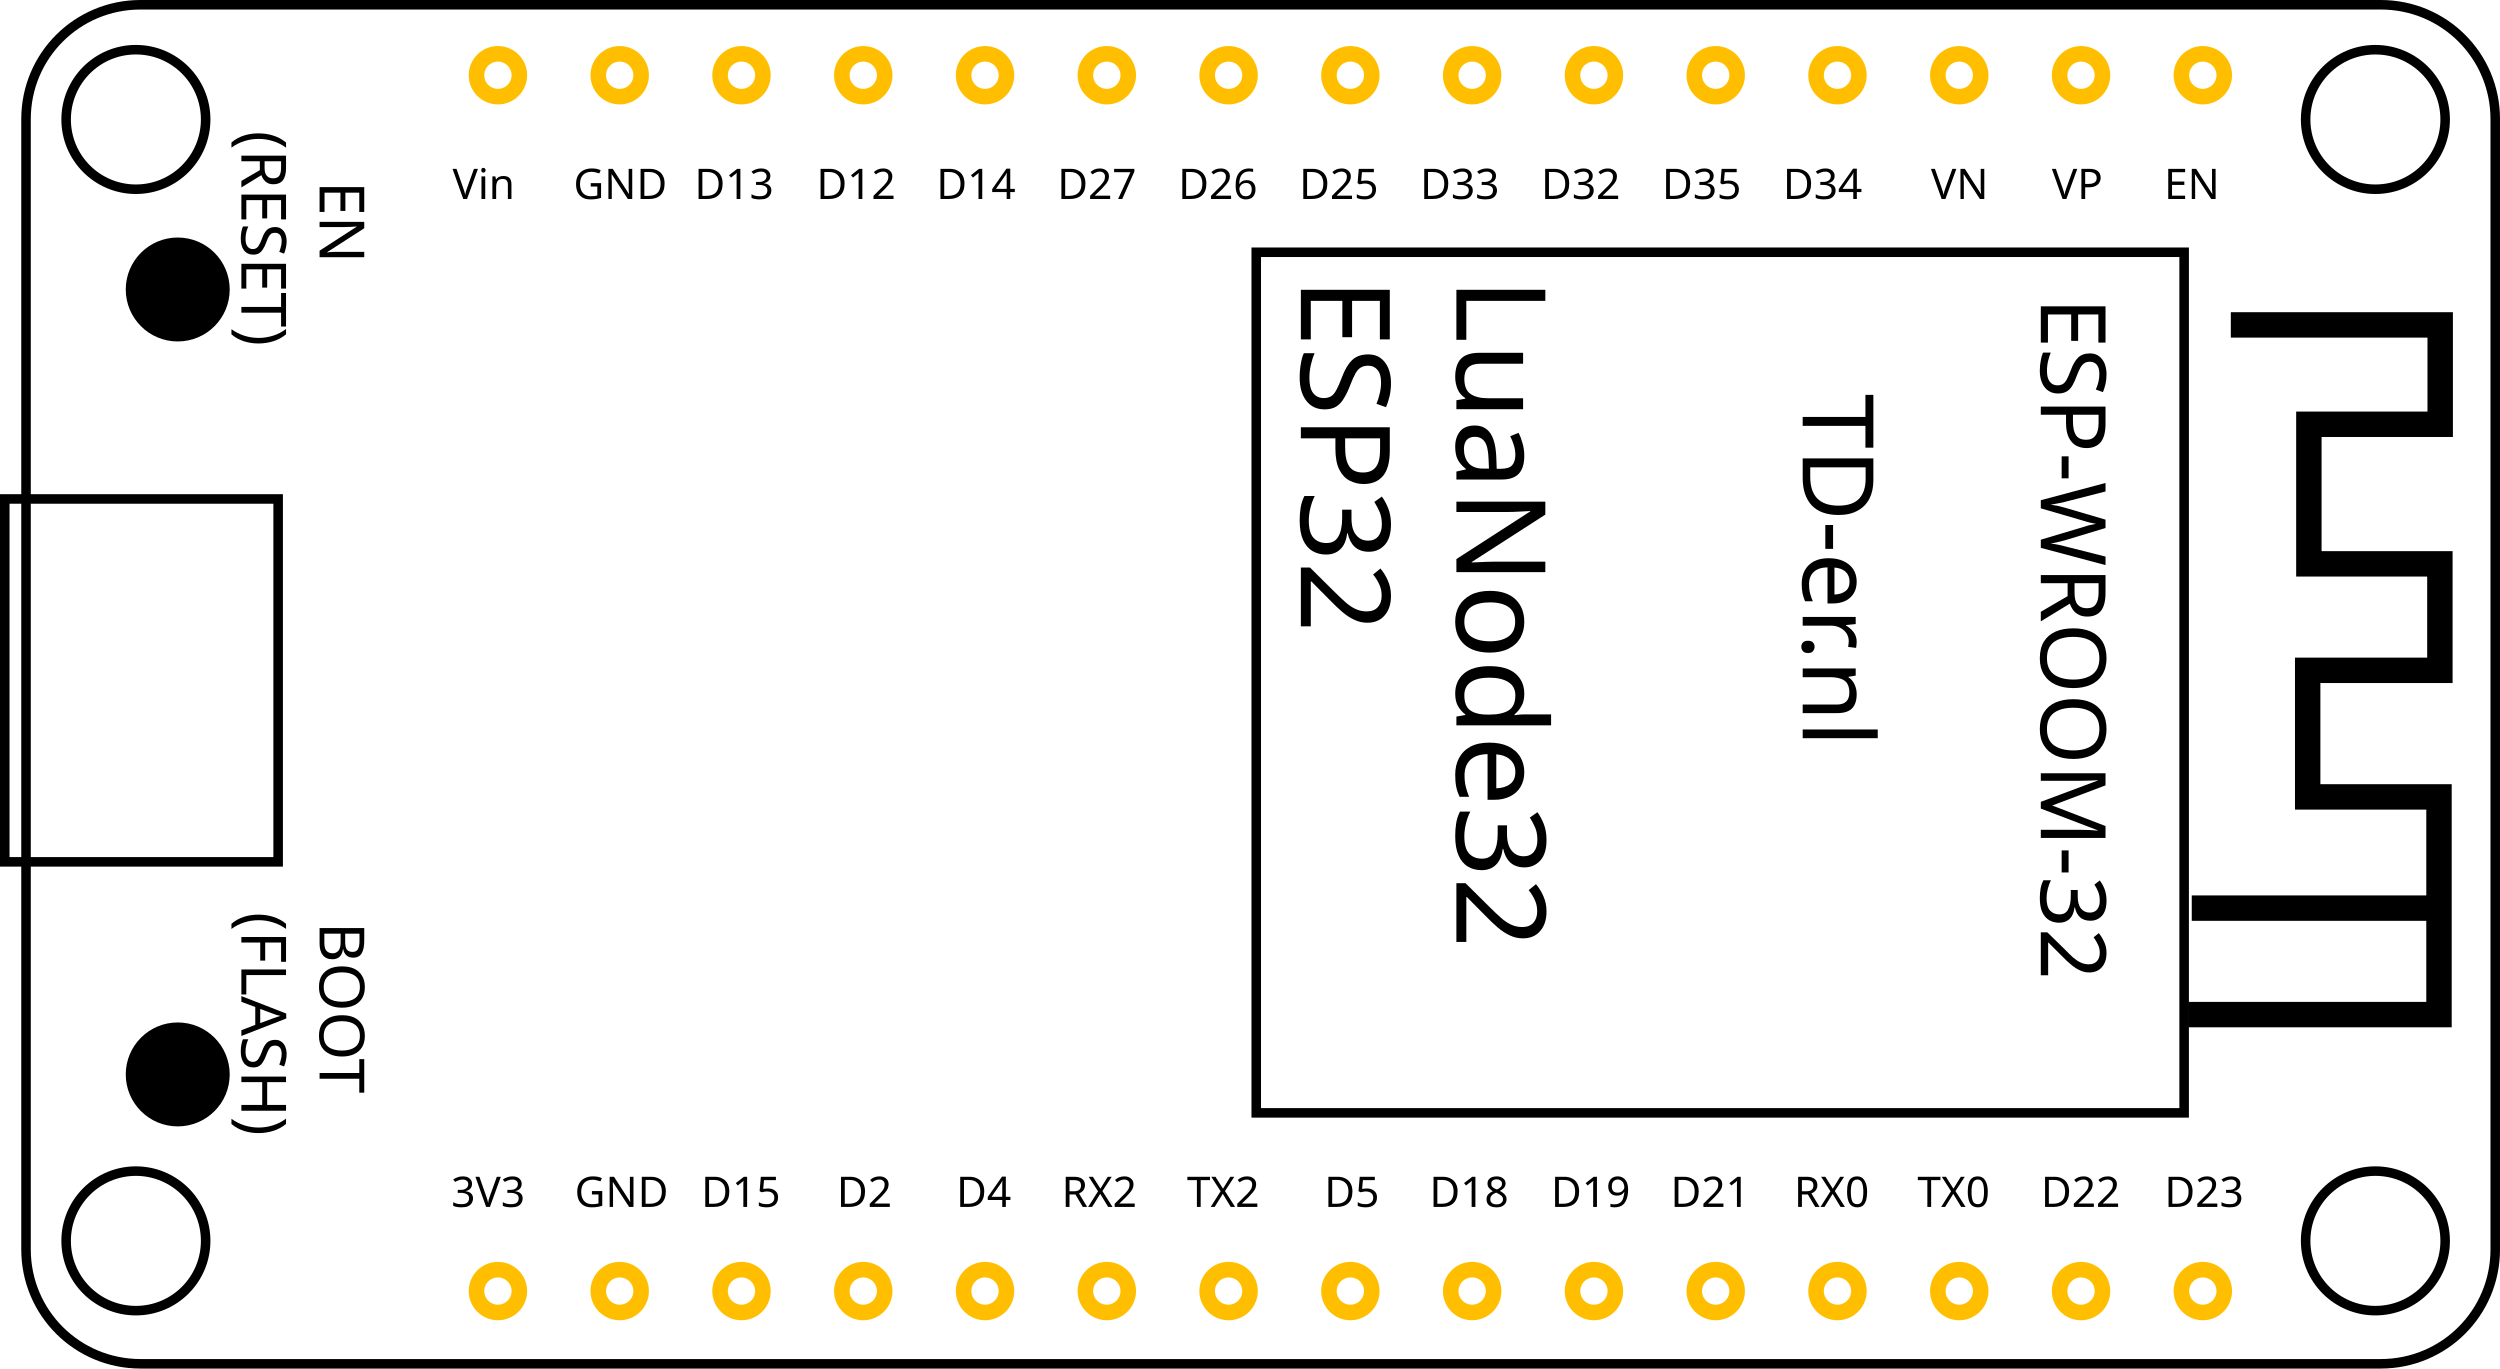
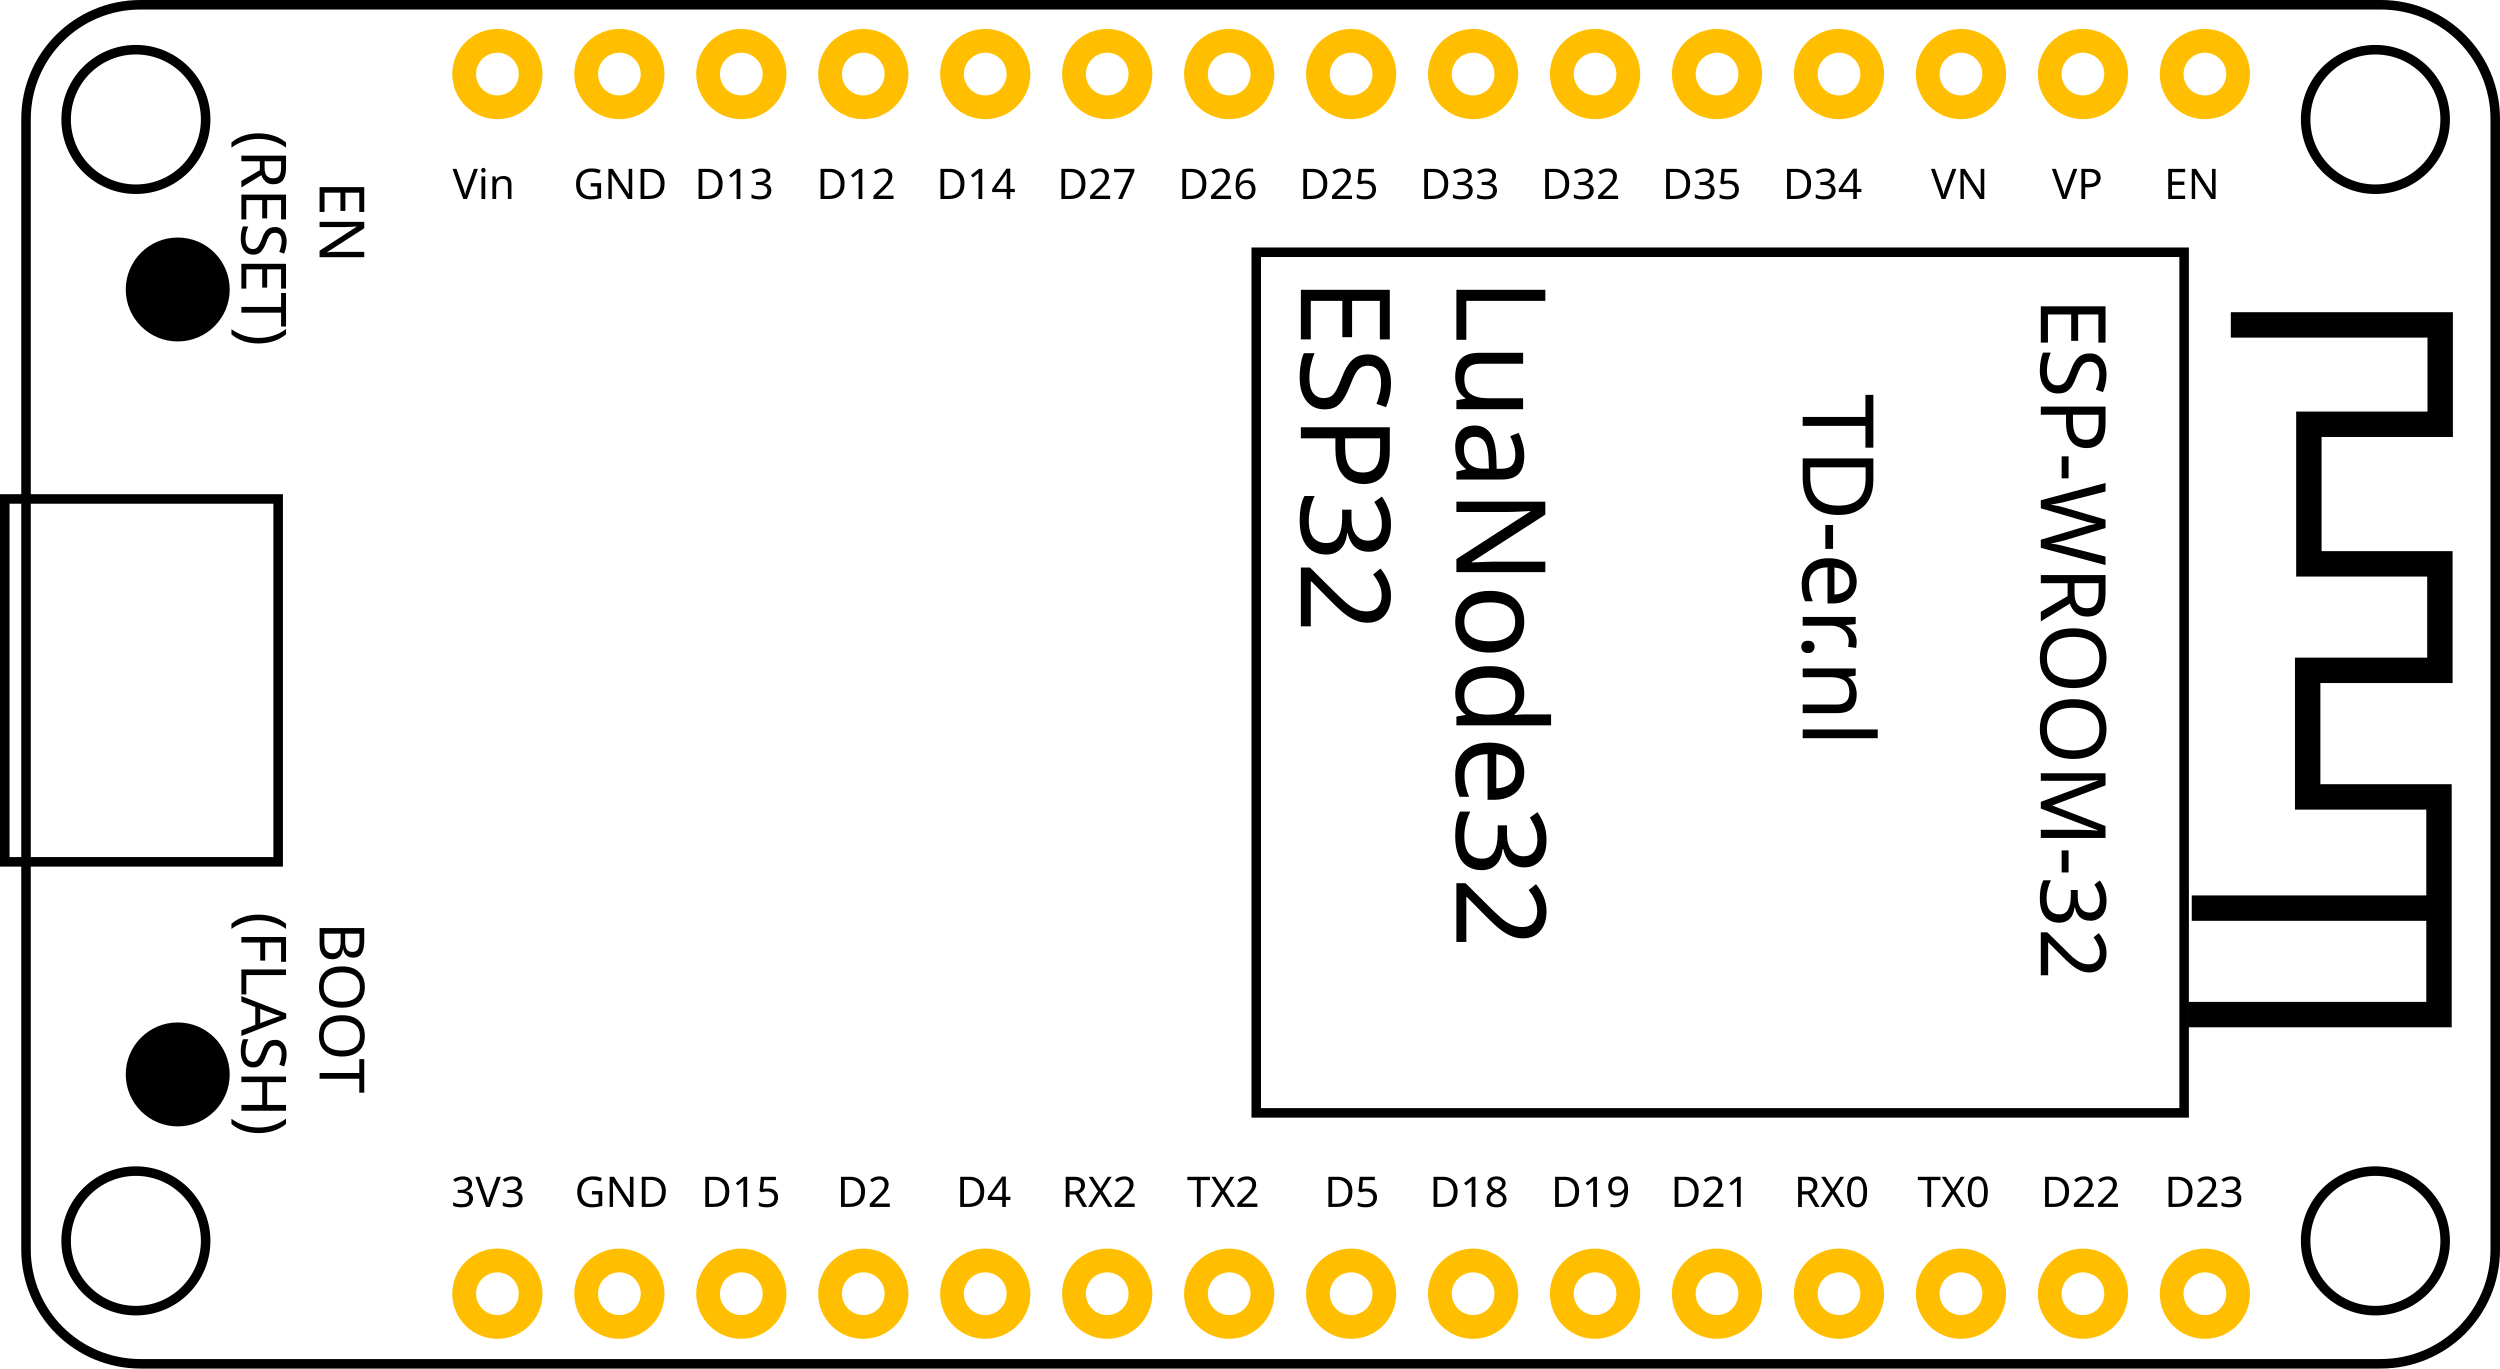
<svg xmlns="http://www.w3.org/2000/svg" version="1.1" id="Layer_1" x="0px" y="0px" width="184.746" height="101.135" viewBox="0 0 184.746 101.135" enable-background="new 0 0 141 72" xml:space="preserve">
  <defs id="defs367" />
-   <g id="g7685" transform="matrix(0.9388492,0,0,0.9388492,1.876436,0.3048574)">
-     <g id="silkscreen">
+   <g id="g1181">
+     <g transform="matrix(0.9388492,0,0,0.9388492,1.876436,0.3048574)" id="silkscreen">
      <path style="fill:none;fill-opacity:1;stroke:#000000;stroke-width:0.75;stroke-miterlimit:4;stroke-dasharray:none;stroke-opacity:1" d="m 185.392,107.023 c 4.994,0 9.014,-4.015 9.014,-9.002 V 9.052 c 0,-4.987 -4.02,-9.002 -9.014,-9.002 H 9.066 c -4.994,0 -9.016,4.015 -9.016,9.002 V 98.021 c 0,4.987 4.021,9.002 9.016,9.002 z m -0.418,-4.184 a 5.491,5.491 0 0 1 -5.492,-5.492 5.491,5.491 0 0 1 5.492,-5.492 5.491,5.491 0 0 1 5.49,5.492 5.491,5.491 0 0 1 -5.49,5.492 z m -176.275,0 a 5.491,5.491 0 0 1 -5.492,-5.492 5.491,5.491 0 0 1 5.492,-5.492 5.491,5.491 0 0 1 5.49,5.492 5.491,5.491 0 0 1 -5.49,5.492 z M 184.974,14.57 a 5.491,5.491 0 0 1 -5.492,-5.492 5.491,5.491 0 0 1 5.492,-5.49 5.491,5.491 0 0 1 5.49,5.49 5.491,5.491 0 0 1 -5.49,5.492 z m -176.275,0 A 5.491,5.491 0 0 1 3.207,9.078 5.491,5.491 0 0 1 8.699,3.587 5.491,5.491 0 0 1 14.189,9.078 5.491,5.491 0 0 1 8.699,14.57 Z" id="rect4922" />
      <rect style="fill:none;fill-opacity:1;stroke:#000000;stroke-width:0.75;stroke-miterlimit:4;stroke-dasharray:none;stroke-opacity:1" id="rect304-8-1" height="28.564" width="21.518" y="-67.513" x="-19.895" transform="scale(-1)" />
      <circle style="fill:#000000;fill-opacity:1;stroke:none;stroke-width:0.75;stroke-miterlimit:4;stroke-dasharray:none;stroke-opacity:1" id="circle308-9-8" r="4.091" cy="-84.245" cx="-11.991" transform="scale(-1)" />
      <text style="font-style:normal;font-variant:normal;font-weight:normal;font-stretch:normal;font-size:4.926px;font-family:OCRA;-inkscape-font-specification:'OCRA, Normal';font-variant-ligatures:normal;font-variant-caps:normal;font-variant-numeric:normal;font-feature-settings:normal;text-align:center;writing-mode:lr-tb;text-anchor:middle;fill:#000000;fill-opacity:1;stroke:none;stroke-width:1.97;stroke-opacity:1" id="text314-1-6" font-size="2.5" x="84.745" y="-23.158" transform="rotate(90)">
        <tspan id="tspan6471" x="84.745" y="-23.158" style="fill:#000000;fill-opacity:1;stroke:none;stroke-width:1.97;stroke-opacity:1">BOOT</tspan>
        <tspan id="tspan6473" x="84.745" y="-17" style="fill:#000000;fill-opacity:1;stroke:none;stroke-width:1.97;stroke-opacity:1">(FLASH)</tspan>
      </text>
      <text style="font-style:normal;font-variant:normal;font-weight:normal;font-stretch:normal;font-size:4.926px;font-family:OCRA;-inkscape-font-specification:'OCRA, Normal';font-variant-ligatures:normal;font-variant-caps:normal;font-variant-numeric:normal;font-feature-settings:normal;text-align:center;writing-mode:lr-tb;text-anchor:middle;fill:#000000;fill-opacity:1;stroke:none;stroke-width:1.97;stroke-opacity:1" id="text316-6-2" font-size="2.5" x="22.919" y="-23.158" transform="rotate(90)">
        <tspan id="tspan6467" x="22.919" y="-23.158" style="fill:#000000;fill-opacity:1;stroke:none;stroke-width:1.97;stroke-opacity:1">EN</tspan>
        <tspan id="tspan6469" x="22.919" y="-17" style="fill:#000000;fill-opacity:1;stroke:none;stroke-width:1.97;stroke-opacity:1">(RESET)</tspan>
      </text>
      <circle cx="-11.991" cy="-22.462" r="4.091" id="circle5766" style="fill:#000000;fill-opacity:1;stroke:none;stroke-width:0.75;stroke-miterlimit:4;stroke-dasharray:none;stroke-opacity:1" transform="scale(-1)" />
      <text y="15.339" x="33.62" font-size="2.5" id="text5979" style="font-size:3.329px;font-family:OCRA;fill:#000000;stroke-width:1.332">Vin</text>
      <text y="15.339" x="43.14" font-size="2.5" id="text5981" style="font-size:3.329px;font-family:OCRA;fill:#000000;stroke-width:1.332">GND</text>
      <text y="15.339" x="52.659" font-size="2.5" id="text5983" style="font-size:3.329px;font-family:OCRA;fill:#000000;stroke-width:1.332">D13</text>
      <text y="15.339" x="62.263" font-size="2.5" id="text5985" style="font-size:3.329px;font-family:OCRA;fill:#000000;stroke-width:1.332">D12</text>
      <text y="15.339" x="71.698" font-size="2.5" id="text5987" style="font-size:3.329px;font-family:OCRA;fill:#000000;stroke-width:1.332">D14</text>
      <text y="15.339" x="81.217" font-size="2.5" id="text5989" style="font-size:3.329px;font-family:OCRA;fill:#000000;stroke-width:1.332">D27</text>
      <text y="15.339" x="90.737" font-size="2.5" id="text5991" style="font-size:3.329px;font-family:OCRA;fill:#000000;stroke-width:1.332">D26</text>
      <text y="15.339" x="100.256" font-size="2.5" id="text5993" style="font-size:3.329px;font-family:OCRA;fill:#000000;stroke-width:1.332">D25</text>
      <text y="15.339" x="109.778" font-size="2.5" id="text5995" style="font-size:3.329px;font-family:OCRA;fill:#000000;stroke-width:1.332">D33</text>
      <text y="15.339" x="119.298" font-size="2.5" id="text5997" style="font-size:3.329px;font-family:OCRA;fill:#000000;stroke-width:1.332">D32</text>
      <text y="15.339" x="128.817" font-size="2.5" id="text5999" style="font-size:3.329px;font-family:OCRA;fill:#000000;stroke-width:1.332">D35</text>
      <text y="15.339" x="138.337" font-size="2.5" id="text6001" style="font-size:3.329px;font-family:OCRA;fill:#000000;stroke-width:1.332">D34</text>
      <text y="15.339" x="149.988" font-size="2.5" id="text6003" style="font-size:3.329px;font-family:OCRA;fill:#000000;stroke-width:1.332">VN</text>
      <text y="15.339" x="159.508" font-size="2.5" id="text6005" style="font-size:3.329px;font-family:OCRA;fill:#000000;stroke-width:1.332">VP</text>
      <text y="15.339" x="168.339" font-size="2.5" id="text6007" style="font-size:3.329px;font-family:OCRA;fill:#000000;stroke-width:1.332">EN</text>
      <text y="94.673" x="168.362" font-size="2.5" id="text6298" style="font-size:3.332px;font-family:OCRA;fill:#000000;stroke-width:1.333">D23</text>
      <text y="94.675" x="158.644" font-size="2.5" id="text6300" style="font-size:3.332px;font-family:OCRA;fill:#000000;stroke-width:1.333">D22</text>
      <text y="94.675" x="148.926" font-size="2.5" id="text6302" style="font-size:3.332px;font-family:OCRA;fill:#000000;stroke-width:1.333">TX0</text>
      <text y="94.675" x="139.208" font-size="2.5" id="text6304" style="font-size:3.332px;font-family:OCRA;fill:#000000;stroke-width:1.333">RX0</text>
      <text y="94.675" x="129.49" font-size="2.5" id="text6306" style="font-size:3.332px;font-family:OCRA;fill:#000000;stroke-width:1.333">D21</text>
      <text y="94.675" x="120.077" font-size="2.5" id="text6308" style="font-size:3.332px;font-family:OCRA;fill:#000000;stroke-width:1.333">D19</text>
      <text y="94.675" x="110.51" font-size="2.5" id="text6310" style="font-size:3.332px;font-family:OCRA;fill:#000000;stroke-width:1.333">D18</text>
      <text y="94.673" x="102.235" font-size="2.5" id="text6312" style="font-size:3.332px;font-family:OCRA;fill:#000000;stroke-width:1.333">D5</text>
      <text y="94.675" x="91.428" font-size="2.5" id="text6314" style="font-size:3.332px;font-family:OCRA;fill:#000000;stroke-width:1.333">TX2</text>
      <text y="94.673" x="81.56" font-size="2.5" id="text6316" style="font-size:3.332px;font-family:OCRA;fill:#000000;stroke-width:1.333">RX2</text>
      <text y="94.675" x="73.254" font-size="2.5" id="text6318" style="font-size:3.332px;font-family:OCRA;fill:#000000;stroke-width:1.333">D4</text>
      <text y="94.673" x="63.873" font-size="2.5" id="text6320" style="font-size:3.332px;font-family:OCRA;fill:#000000;stroke-width:1.333">D2</text>
      <text y="94.675" x="53.186" font-size="2.5" id="text6322" style="font-size:3.332px;font-family:OCRA;fill:#000000;stroke-width:1.333">D15</text>
      <text y="94.673" x="43.234" font-size="2.5" id="text6324" style="font-size:3.332px;font-family:OCRA;fill:#000000;stroke-width:1.333">GND</text>
      <text y="94.675" x="33.516" font-size="2.5" id="text6326" style="font-size:3.332px;font-family:OCRA;fill:#000000;stroke-width:1.333">3V3</text>
      <rect x="-169.918" y="-87.271" width="73.036" height="67.74" id="rect5780" style="fill:none;stroke:#000000;stroke-width:0.75;stroke-miterlimit:4;stroke-dasharray:none;stroke-opacity:1" transform="scale(-1)" />
      <path id="path6453" d="M 190.979,80.536 V 61.401 h -10.336 v -7.963 h 10.406 V 43.057 h -10.312 v -8.986 h 10.336 v -9.822 h -17.48 v 2 h 15.48 v 5.822 h -10.336 v 12.986 h 10.312 v 6.381 h -10.406 v 11.963 h 10.336 v 6.754 h -18.461 v 2 h 18.461 v 6.381 h -18.74 v 2 z" style="color:#000000;font-style:normal;font-variant:normal;font-weight:normal;font-stretch:normal;font-size:medium;line-height:normal;font-family:sans-serif;font-variant-ligatures:normal;font-variant-position:normal;font-variant-caps:normal;font-variant-numeric:normal;font-variant-alternates:normal;font-feature-settings:normal;text-indent:0;text-align:start;text-decoration:none;text-decoration-line:none;text-decoration-style:solid;text-decoration-color:#000000;letter-spacing:normal;word-spacing:normal;text-transform:none;writing-mode:lr-tb;direction:ltr;text-orientation:mixed;dominant-baseline:auto;baseline-shift:baseline;text-anchor:start;white-space:normal;shape-padding:0;clip-rule:nonzero;display:inline;overflow:visible;visibility:visible;opacity:1;isolation:auto;mix-blend-mode:normal;color-interpolation:sRGB;color-interpolation-filters:linearRGB;solid-color:#000000;solid-opacity:1;vector-effect:none;fill:#000000;fill-opacity:1;fill-rule:nonzero;stroke:none;stroke-width:2;stroke-linecap:butt;stroke-linejoin:miter;stroke-miterlimit:4;stroke-dasharray:none;stroke-dashoffset:0;stroke-opacity:1;color-rendering:auto;image-rendering:auto;shape-rendering:auto;text-rendering:auto;enable-background:accumulate" />
      <text transform="rotate(90)" font-size="4" id="text6420" x="23.096" y="-158.639" style="font-size:7.143px;font-family:OCRA;fill:#000000;stroke:none;stroke-width:1.786;stroke-opacity:1">ESP-WROOM-32</text>
      <text style="font-size:7.78px;font-family:OCRA;fill:#000000;stroke:none;stroke-width:1.945;stroke-opacity:1" y="-139.895" x="30.68" id="text6422" font-size="4" transform="rotate(90)">TD-er.nl</text>
      <text style="font-style:normal;font-variant:normal;font-weight:normal;font-stretch:normal;font-size:9.793px;font-family:OCRA;-inkscape-font-specification:'OCRA, Normal';font-variant-ligatures:normal;font-variant-caps:normal;font-variant-numeric:normal;font-feature-settings:normal;text-align:start;writing-mode:lr-tb;text-anchor:start;fill:#000000;stroke:none;stroke-width:0.816;stroke-opacity:1" y="-112.635" x="21.53" id="text6426" transform="rotate(90)">
        <tspan id="tspan6434" x="21.53" y="-112.635" style="fill:#000000;stroke:none;stroke-width:0.816;stroke-opacity:1">LuaNode32</tspan>
        <tspan id="tspan6436" x="21.53" y="-100.393" style="fill:#000000;stroke:none;stroke-width:0.816;stroke-opacity:1">ESP32</tspan>
      </text>
    </g>
-     <g transform="translate(0.1019263,0.08493858)" id="copper1">
+     <g id="copper1">
      <g id="copper0">
-         <ellipse ry="1.687" rx="1.685" transform="rotate(90)" style="fill:none;stroke:#ffbf00;stroke-width:1.226" cy="-152.116" cx="101.212" id="connector5pin" />
-         <ellipse ry="1.687" rx="1.685" transform="rotate(90)" style="fill:none;stroke:#ffbf00;stroke-width:1.226" cy="-171.287" cx="5.512" id="connector0pin" />
-         <ellipse ry="1.687" rx="1.685" transform="rotate(90)" style="fill:none;stroke:#ffbf00;stroke-width:1.226" cy="-161.701" cx="5.512" id="connector1pin" />
-         <ellipse ry="1.687" rx="1.685" transform="rotate(90)" style="fill:none;stroke:#ffbf00;stroke-width:1.226" cy="-152.116" cx="5.512" id="connector2pin" />
-         <ellipse ry="1.687" rx="1.685" transform="rotate(90)" style="fill:none;stroke:#ffbf00;stroke-width:1.226" cy="-142.531" cx="5.512" id="connector3pin" />
-         <ellipse ry="1.687" rx="1.685" transform="rotate(90)" style="fill:none;stroke:#ffbf00;stroke-width:1.226" cy="-132.945" cx="5.512" id="connector4pin" />
-         <ellipse ry="1.687" rx="1.685" transform="rotate(90)" style="fill:none;stroke:#ffbf00;stroke-width:1.226" cy="-161.701" cx="101.212" id="connector6pin" />
-         <ellipse ry="1.687" rx="1.685" transform="rotate(90)" style="fill:none;stroke:#ffbf00;stroke-width:1.226" cy="-171.287" cx="101.212" id="connector7pin" />
-         <ellipse ry="1.687" rx="1.685" transform="rotate(90)" style="fill:none;stroke:#ffbf00;stroke-width:1.226" cy="-142.531" cx="101.212" id="connector7pin_1_" />
-         <ellipse ry="1.687" rx="1.685" transform="rotate(90)" style="fill:none;stroke:#ffbf00;stroke-width:1.226" cy="-123.36" cx="5.512" id="connector0pin_1_" />
-         <ellipse ry="1.687" rx="1.685" transform="rotate(90)" style="fill:none;stroke:#ffbf00;stroke-width:1.226" cy="-113.775" cx="5.512" id="connector1pin_1_" />
-         <ellipse ry="1.687" rx="1.685" transform="rotate(90)" style="fill:none;stroke:#ffbf00;stroke-width:1.226" cy="-104.189" cx="5.512" id="connector2pin_1_" />
-         <ellipse ry="1.687" rx="1.685" transform="rotate(90)" style="fill:none;stroke:#ffbf00;stroke-width:1.226" cy="-94.604" cx="5.512" id="connector3pin_1_" />
-         <ellipse ry="1.687" rx="1.685" transform="rotate(90)" style="fill:none;stroke:#ffbf00;stroke-width:1.226" cy="-85.019" cx="5.512" id="connector4pin_1_" />
-         <ellipse ry="1.687" rx="1.685" transform="rotate(90)" style="fill:none;stroke:#ffbf00;stroke-width:1.226" cy="-75.433" cx="5.512" id="connector1pin_2_" />
-         <ellipse ry="1.687" rx="1.685" transform="rotate(90)" style="fill:none;stroke:#ffbf00;stroke-width:1.226" cy="-65.848" cx="5.512" id="connector2pin_2_" />
-         <ellipse ry="1.687" rx="1.685" transform="rotate(90)" style="fill:none;stroke:#ffbf00;stroke-width:1.226" cy="-56.263" cx="5.512" id="connector3pin_2_" />
-         <ellipse ry="1.687" rx="1.685" transform="rotate(90)" style="fill:none;stroke:#ffbf00;stroke-width:1.226" cy="-46.677" cx="5.512" id="connector4pin_2_" />
-         <ellipse ry="1.687" rx="1.685" transform="rotate(90)" style="fill:none;stroke:#ffbf00;stroke-width:1.226" cy="-37.092" cx="5.512" id="connector4pin_3_" />
-         <ellipse ry="1.687" rx="1.685" transform="rotate(90)" style="fill:none;stroke:#ffbf00;stroke-width:1.226" cy="-104.189" cx="101.212" id="connector2pin_4_" />
-         <ellipse ry="1.687" rx="1.685" transform="rotate(90)" style="fill:none;stroke:#ffbf00;stroke-width:1.226" cy="-94.604" cx="101.212" id="connector3pin_4_" />
-         <ellipse ry="1.687" rx="1.685" transform="rotate(90)" style="fill:none;stroke:#ffbf00;stroke-width:1.226" cy="-85.019" cx="101.212" id="connector4pin_6_" />
-         <ellipse ry="1.687" rx="1.685" transform="rotate(90)" style="fill:none;stroke:#ffbf00;stroke-width:1.226" cy="-75.433" cx="101.212" id="connector1pin_3_" />
-         <ellipse ry="1.687" rx="1.685" transform="rotate(90)" style="fill:none;stroke:#ffbf00;stroke-width:1.226" cy="-65.848" cx="101.212" id="connector2pin_3_" />
-         <ellipse ry="1.687" rx="1.685" transform="rotate(90)" style="fill:none;stroke:#ffbf00;stroke-width:1.226" cy="-56.263" cx="101.212" id="connector3pin_3_" />
-         <ellipse ry="1.687" rx="1.685" transform="rotate(90)" style="fill:none;stroke:#ffbf00;stroke-width:1.226" cy="-46.677" cx="101.212" id="connector4pin_5_" />
-         <ellipse ry="1.687" rx="1.685" transform="rotate(90)" style="fill:none;stroke:#ffbf00;stroke-width:1.226" cy="-37.092" cx="101.212" id="connector4pin_4_" />
-         <ellipse ry="1.687" rx="1.685" transform="rotate(90)" style="fill:none;stroke:#ffbf00;stroke-width:1.226" cy="-132.945" cx="101.212" id="connector2pin_5_" />
-         <ellipse ry="1.687" rx="1.685" transform="rotate(90)" style="fill:none;stroke:#ffbf00;stroke-width:1.226" cy="-123.36" cx="101.212" id="connector3pin_5_" />
-         <ellipse ry="1.687" rx="1.685" transform="rotate(90)" style="fill:none;stroke:#ffbf00;stroke-width:1.226" cy="-113.775" cx="101.212" id="connector4pin_7_" />
+         <path d="m 36.757,93.147 c 1.356,0 2.456,1.1 2.456,2.456 0,1.356 -1.1,2.456 -2.456,2.456 -1.356,0 -2.456,-1.1 -2.456,-2.456 0,-1.356 1.1,-2.456 2.456,-2.456 z" style="fill:none;stroke:#ffbf00;stroke-width:1.758;stroke-linecap:butt;stroke-linejoin:miter;stroke-miterlimit:4;stroke-dasharray:none;stroke-opacity:1" id="path3231" />
+         <path id="path3233" style="fill:none;stroke:#ffbf00;stroke-width:1.758;stroke-linecap:butt;stroke-linejoin:miter;stroke-miterlimit:4;stroke-dasharray:none;stroke-opacity:1" d="m 45.77,93.147 c 1.356,0 2.456,1.1 2.456,2.456 0,1.356 -1.1,2.456 -2.456,2.456 -1.356,0 -2.456,-1.1 -2.456,-2.456 0,-1.356 1.1,-2.456 2.456,-2.456 z" />
+         <path d="m 54.782,93.147 c 1.356,0 2.456,1.1 2.456,2.456 0,1.356 -1.1,2.456 -2.456,2.456 -1.356,0 -2.456,-1.1 -2.456,-2.456 0,-1.356 1.1,-2.456 2.456,-2.456 z" style="fill:none;stroke:#ffbf00;stroke-width:1.758;stroke-linecap:butt;stroke-linejoin:miter;stroke-miterlimit:4;stroke-dasharray:none;stroke-opacity:1" id="path3235" />
+         <path id="path3237" style="fill:none;stroke:#ffbf00;stroke-width:1.758;stroke-linecap:butt;stroke-linejoin:miter;stroke-miterlimit:4;stroke-dasharray:none;stroke-opacity:1" d="m 63.795,93.147 c 1.356,0 2.456,1.1 2.456,2.456 0,1.356 -1.1,2.456 -2.456,2.456 -1.356,0 -2.456,-1.1 -2.456,-2.456 0,-1.356 1.1,-2.456 2.456,-2.456 z" />
+         <path d="m 72.808,93.147 c 1.356,0 2.456,1.1 2.456,2.456 0,1.356 -1.1,2.456 -2.456,2.456 -1.356,0 -2.456,-1.1 -2.456,-2.456 0,-1.356 1.1,-2.456 2.456,-2.456 z" style="fill:none;stroke:#ffbf00;stroke-width:1.758;stroke-linecap:butt;stroke-linejoin:miter;stroke-miterlimit:4;stroke-dasharray:none;stroke-opacity:1" id="path3239" />
+         <path id="path3241" style="fill:none;stroke:#ffbf00;stroke-width:1.758;stroke-linecap:butt;stroke-linejoin:miter;stroke-miterlimit:4;stroke-dasharray:none;stroke-opacity:1" d="m 81.821,93.147 c 1.356,0 2.456,1.1 2.456,2.456 0,1.356 -1.1,2.456 -2.456,2.456 -1.356,0 -2.456,-1.1 -2.456,-2.456 0,-1.356 1.1,-2.456 2.456,-2.456 z" />
+         <path d="m 90.834,93.147 c 1.356,0 2.456,1.1 2.456,2.456 0,1.356 -1.1,2.456 -2.456,2.456 -1.356,0 -2.456,-1.1 -2.456,-2.456 0,-1.356 1.1,-2.456 2.456,-2.456 z" style="fill:none;stroke:#ffbf00;stroke-width:1.758;stroke-linecap:butt;stroke-linejoin:miter;stroke-miterlimit:4;stroke-dasharray:none;stroke-opacity:1" id="path3243" />
+         <path id="path3245" style="fill:none;stroke:#ffbf00;stroke-width:1.758;stroke-linecap:butt;stroke-linejoin:miter;stroke-miterlimit:4;stroke-dasharray:none;stroke-opacity:1" d="m 99.847,93.147 c 1.356,0 2.456,1.1 2.456,2.456 0,1.356 -1.1,2.456 -2.456,2.456 -1.356,0 -2.456,-1.1 -2.456,-2.456 0,-1.356 1.1,-2.456 2.456,-2.456 z" />
+         <path d="m 108.86,93.147 c 1.356,0 2.456,1.1 2.456,2.456 0,1.356 -1.1,2.456 -2.456,2.456 -1.356,0 -2.456,-1.1 -2.456,-2.456 0,-1.356 1.1,-2.456 2.456,-2.456 z" style="fill:none;stroke:#ffbf00;stroke-width:1.758;stroke-linecap:butt;stroke-linejoin:miter;stroke-miterlimit:4;stroke-dasharray:none;stroke-opacity:1" id="path3247" />
+         <path id="path3249" style="fill:none;stroke:#ffbf00;stroke-width:1.758;stroke-linecap:butt;stroke-linejoin:miter;stroke-miterlimit:4;stroke-dasharray:none;stroke-opacity:1" d="m 117.873,93.147 c 1.356,0 2.456,1.1 2.456,2.456 0,1.356 -1.1,2.456 -2.456,2.456 -1.356,0 -2.456,-1.1 -2.456,-2.456 0,-1.356 1.1,-2.456 2.456,-2.456 z" />
+         <path d="m 126.886,93.147 c 1.356,0 2.456,1.1 2.456,2.456 0,1.356 -1.1,2.456 -2.456,2.456 -1.356,0 -2.456,-1.1 -2.456,-2.456 0,-1.356 1.1,-2.456 2.456,-2.456 z" style="fill:none;stroke:#ffbf00;stroke-width:1.758;stroke-linecap:butt;stroke-linejoin:miter;stroke-miterlimit:4;stroke-dasharray:none;stroke-opacity:1" id="path3251" />
+         <path id="path3253" style="fill:none;stroke:#ffbf00;stroke-width:1.758;stroke-linecap:butt;stroke-linejoin:miter;stroke-miterlimit:4;stroke-dasharray:none;stroke-opacity:1" d="m 135.899,93.147 c 1.356,0 2.456,1.1 2.456,2.456 0,1.356 -1.1,2.456 -2.456,2.456 -1.356,0 -2.456,-1.1 -2.456,-2.456 0,-1.356 1.1,-2.456 2.456,-2.456 z" />
+         <path d="m 144.912,93.147 c 1.356,0 2.456,1.1 2.456,2.456 0,1.356 -1.1,2.456 -2.456,2.456 -1.356,0 -2.456,-1.1 -2.456,-2.456 0,-1.356 1.1,-2.456 2.456,-2.456 z" style="fill:none;stroke:#ffbf00;stroke-width:1.758;stroke-linecap:butt;stroke-linejoin:miter;stroke-miterlimit:4;stroke-dasharray:none;stroke-opacity:1" id="path3255" />
+         <path id="path3257" style="fill:none;stroke:#ffbf00;stroke-width:1.758;stroke-linecap:butt;stroke-linejoin:miter;stroke-miterlimit:4;stroke-dasharray:none;stroke-opacity:1" d="m 153.925,93.147 c 1.356,0 2.456,1.1 2.456,2.456 0,1.356 -1.1,2.456 -2.456,2.456 -1.356,0 -2.456,-1.1 -2.456,-2.456 0,-1.356 1.1,-2.456 2.456,-2.456 z" />
+         <path d="m 162.938,93.147 c 1.356,0 2.456,1.1 2.456,2.456 0,1.356 -1.1,2.456 -2.456,2.456 -1.356,0 -2.456,-1.1 -2.456,-2.456 0,-1.356 1.1,-2.456 2.456,-2.456 z" style="fill:none;stroke:#ffbf00;stroke-width:1.758;stroke-linecap:butt;stroke-linejoin:miter;stroke-miterlimit:4;stroke-dasharray:none;stroke-opacity:1" id="path3259" />
+         <path id="path3278" style="fill:none;stroke:#ffbf00;stroke-width:1.758;stroke-linecap:butt;stroke-linejoin:miter;stroke-miterlimit:4;stroke-dasharray:none;stroke-opacity:1" d="m 36.757,3.017 c 1.356,0 2.456,1.1 2.456,2.456 0,1.356 -1.1,2.456 -2.456,2.456 -1.356,0 -2.456,-1.1 -2.456,-2.456 0,-1.356 1.1,-2.456 2.456,-2.456 z" />
+         <path d="m 45.77,3.017 c 1.356,0 2.456,1.1 2.456,2.456 0,1.356 -1.1,2.456 -2.456,2.456 -1.356,0 -2.456,-1.1 -2.456,-2.456 0,-1.356 1.1,-2.456 2.456,-2.456 z" style="fill:none;stroke:#ffbf00;stroke-width:1.758;stroke-linecap:butt;stroke-linejoin:miter;stroke-miterlimit:4;stroke-dasharray:none;stroke-opacity:1" id="path3280" />
+         <path id="path3282" style="fill:none;stroke:#ffbf00;stroke-width:1.758;stroke-linecap:butt;stroke-linejoin:miter;stroke-miterlimit:4;stroke-dasharray:none;stroke-opacity:1" d="m 54.782,3.017 c 1.356,0 2.456,1.1 2.456,2.456 0,1.356 -1.1,2.456 -2.456,2.456 -1.356,0 -2.456,-1.1 -2.456,-2.456 0,-1.356 1.1,-2.456 2.456,-2.456 z" />
+         <path d="m 63.795,3.017 c 1.356,0 2.456,1.1 2.456,2.456 0,1.356 -1.1,2.456 -2.456,2.456 -1.356,0 -2.456,-1.1 -2.456,-2.456 0,-1.356 1.1,-2.456 2.456,-2.456 z" style="fill:none;stroke:#ffbf00;stroke-width:1.758;stroke-linecap:butt;stroke-linejoin:miter;stroke-miterlimit:4;stroke-dasharray:none;stroke-opacity:1" id="path3284" />
+         <path id="path3286" style="fill:none;stroke:#ffbf00;stroke-width:1.758;stroke-linecap:butt;stroke-linejoin:miter;stroke-miterlimit:4;stroke-dasharray:none;stroke-opacity:1" d="m 72.808,3.017 c 1.356,0 2.456,1.1 2.456,2.456 0,1.356 -1.1,2.456 -2.456,2.456 -1.356,0 -2.456,-1.1 -2.456,-2.456 0,-1.356 1.1,-2.456 2.456,-2.456 z" />
+         <path d="m 81.821,3.017 c 1.356,0 2.456,1.1 2.456,2.456 0,1.356 -1.1,2.456 -2.456,2.456 -1.356,0 -2.456,-1.1 -2.456,-2.456 0,-1.356 1.1,-2.456 2.456,-2.456 z" style="fill:none;stroke:#ffbf00;stroke-width:1.758;stroke-linecap:butt;stroke-linejoin:miter;stroke-miterlimit:4;stroke-dasharray:none;stroke-opacity:1" id="path3288" />
+         <path id="path3290" style="fill:none;stroke:#ffbf00;stroke-width:1.758;stroke-linecap:butt;stroke-linejoin:miter;stroke-miterlimit:4;stroke-dasharray:none;stroke-opacity:1" d="m 90.834,3.017 c 1.356,0 2.456,1.1 2.456,2.456 0,1.356 -1.1,2.456 -2.456,2.456 -1.356,0 -2.456,-1.1 -2.456,-2.456 0,-1.356 1.1,-2.456 2.456,-2.456 z" />
+         <path d="m 99.847,3.017 c 1.356,0 2.456,1.1 2.456,2.456 0,1.356 -1.1,2.456 -2.456,2.456 -1.356,0 -2.456,-1.1 -2.456,-2.456 0,-1.356 1.1,-2.456 2.456,-2.456 z" style="fill:none;stroke:#ffbf00;stroke-width:1.758;stroke-linecap:butt;stroke-linejoin:miter;stroke-miterlimit:4;stroke-dasharray:none;stroke-opacity:1" id="path3292" />
+         <path id="path3294" style="fill:none;stroke:#ffbf00;stroke-width:1.758;stroke-linecap:butt;stroke-linejoin:miter;stroke-miterlimit:4;stroke-dasharray:none;stroke-opacity:1" d="m 108.86,3.017 c 1.356,0 2.456,1.1 2.456,2.456 0,1.356 -1.1,2.456 -2.456,2.456 -1.356,0 -2.456,-1.1 -2.456,-2.456 0,-1.356 1.1,-2.456 2.456,-2.456 z" />
+         <path d="m 117.873,3.017 c 1.356,0 2.456,1.1 2.456,2.456 0,1.356 -1.1,2.456 -2.456,2.456 -1.356,0 -2.456,-1.1 -2.456,-2.456 0,-1.356 1.1,-2.456 2.456,-2.456 z" style="fill:none;stroke:#ffbf00;stroke-width:1.758;stroke-linecap:butt;stroke-linejoin:miter;stroke-miterlimit:4;stroke-dasharray:none;stroke-opacity:1" id="path3296" />
+         <path id="path3298" style="fill:none;stroke:#ffbf00;stroke-width:1.758;stroke-linecap:butt;stroke-linejoin:miter;stroke-miterlimit:4;stroke-dasharray:none;stroke-opacity:1" d="m 126.886,3.017 c 1.356,0 2.456,1.1 2.456,2.456 0,1.356 -1.1,2.456 -2.456,2.456 -1.356,0 -2.456,-1.1 -2.456,-2.456 0,-1.356 1.1,-2.456 2.456,-2.456 z" />
+         <path d="m 135.899,3.017 c 1.356,0 2.456,1.1 2.456,2.456 0,1.356 -1.1,2.456 -2.456,2.456 -1.356,0 -2.456,-1.1 -2.456,-2.456 0,-1.356 1.1,-2.456 2.456,-2.456 z" style="fill:none;stroke:#ffbf00;stroke-width:1.758;stroke-linecap:butt;stroke-linejoin:miter;stroke-miterlimit:4;stroke-dasharray:none;stroke-opacity:1" id="path3300" />
+         <path id="path3302" style="fill:none;stroke:#ffbf00;stroke-width:1.758;stroke-linecap:butt;stroke-linejoin:miter;stroke-miterlimit:4;stroke-dasharray:none;stroke-opacity:1" d="m 144.912,3.017 c 1.356,0 2.456,1.1 2.456,2.456 0,1.356 -1.1,2.456 -2.456,2.456 -1.356,0 -2.456,-1.1 -2.456,-2.456 0,-1.356 1.1,-2.456 2.456,-2.456 z" />
+         <path d="m 153.925,3.017 c 1.356,0 2.456,1.1 2.456,2.456 0,1.356 -1.1,2.456 -2.456,2.456 -1.356,0 -2.456,-1.1 -2.456,-2.456 0,-1.356 1.1,-2.456 2.456,-2.456 z" style="fill:none;stroke:#ffbf00;stroke-width:1.758;stroke-linecap:butt;stroke-linejoin:miter;stroke-miterlimit:4;stroke-dasharray:none;stroke-opacity:1" id="path3304" />
+         <path id="path3306" style="fill:none;stroke:#ffbf00;stroke-width:1.758;stroke-linecap:butt;stroke-linejoin:miter;stroke-miterlimit:4;stroke-dasharray:none;stroke-opacity:1" d="m 162.938,3.017 c 1.356,0 2.456,1.1 2.456,2.456 0,1.356 -1.1,2.456 -2.456,2.456 -1.356,0 -2.456,-1.1 -2.456,-2.456 0,-1.356 1.1,-2.456 2.456,-2.456 z" />
      </g>
    </g>
  </g>
</svg>
